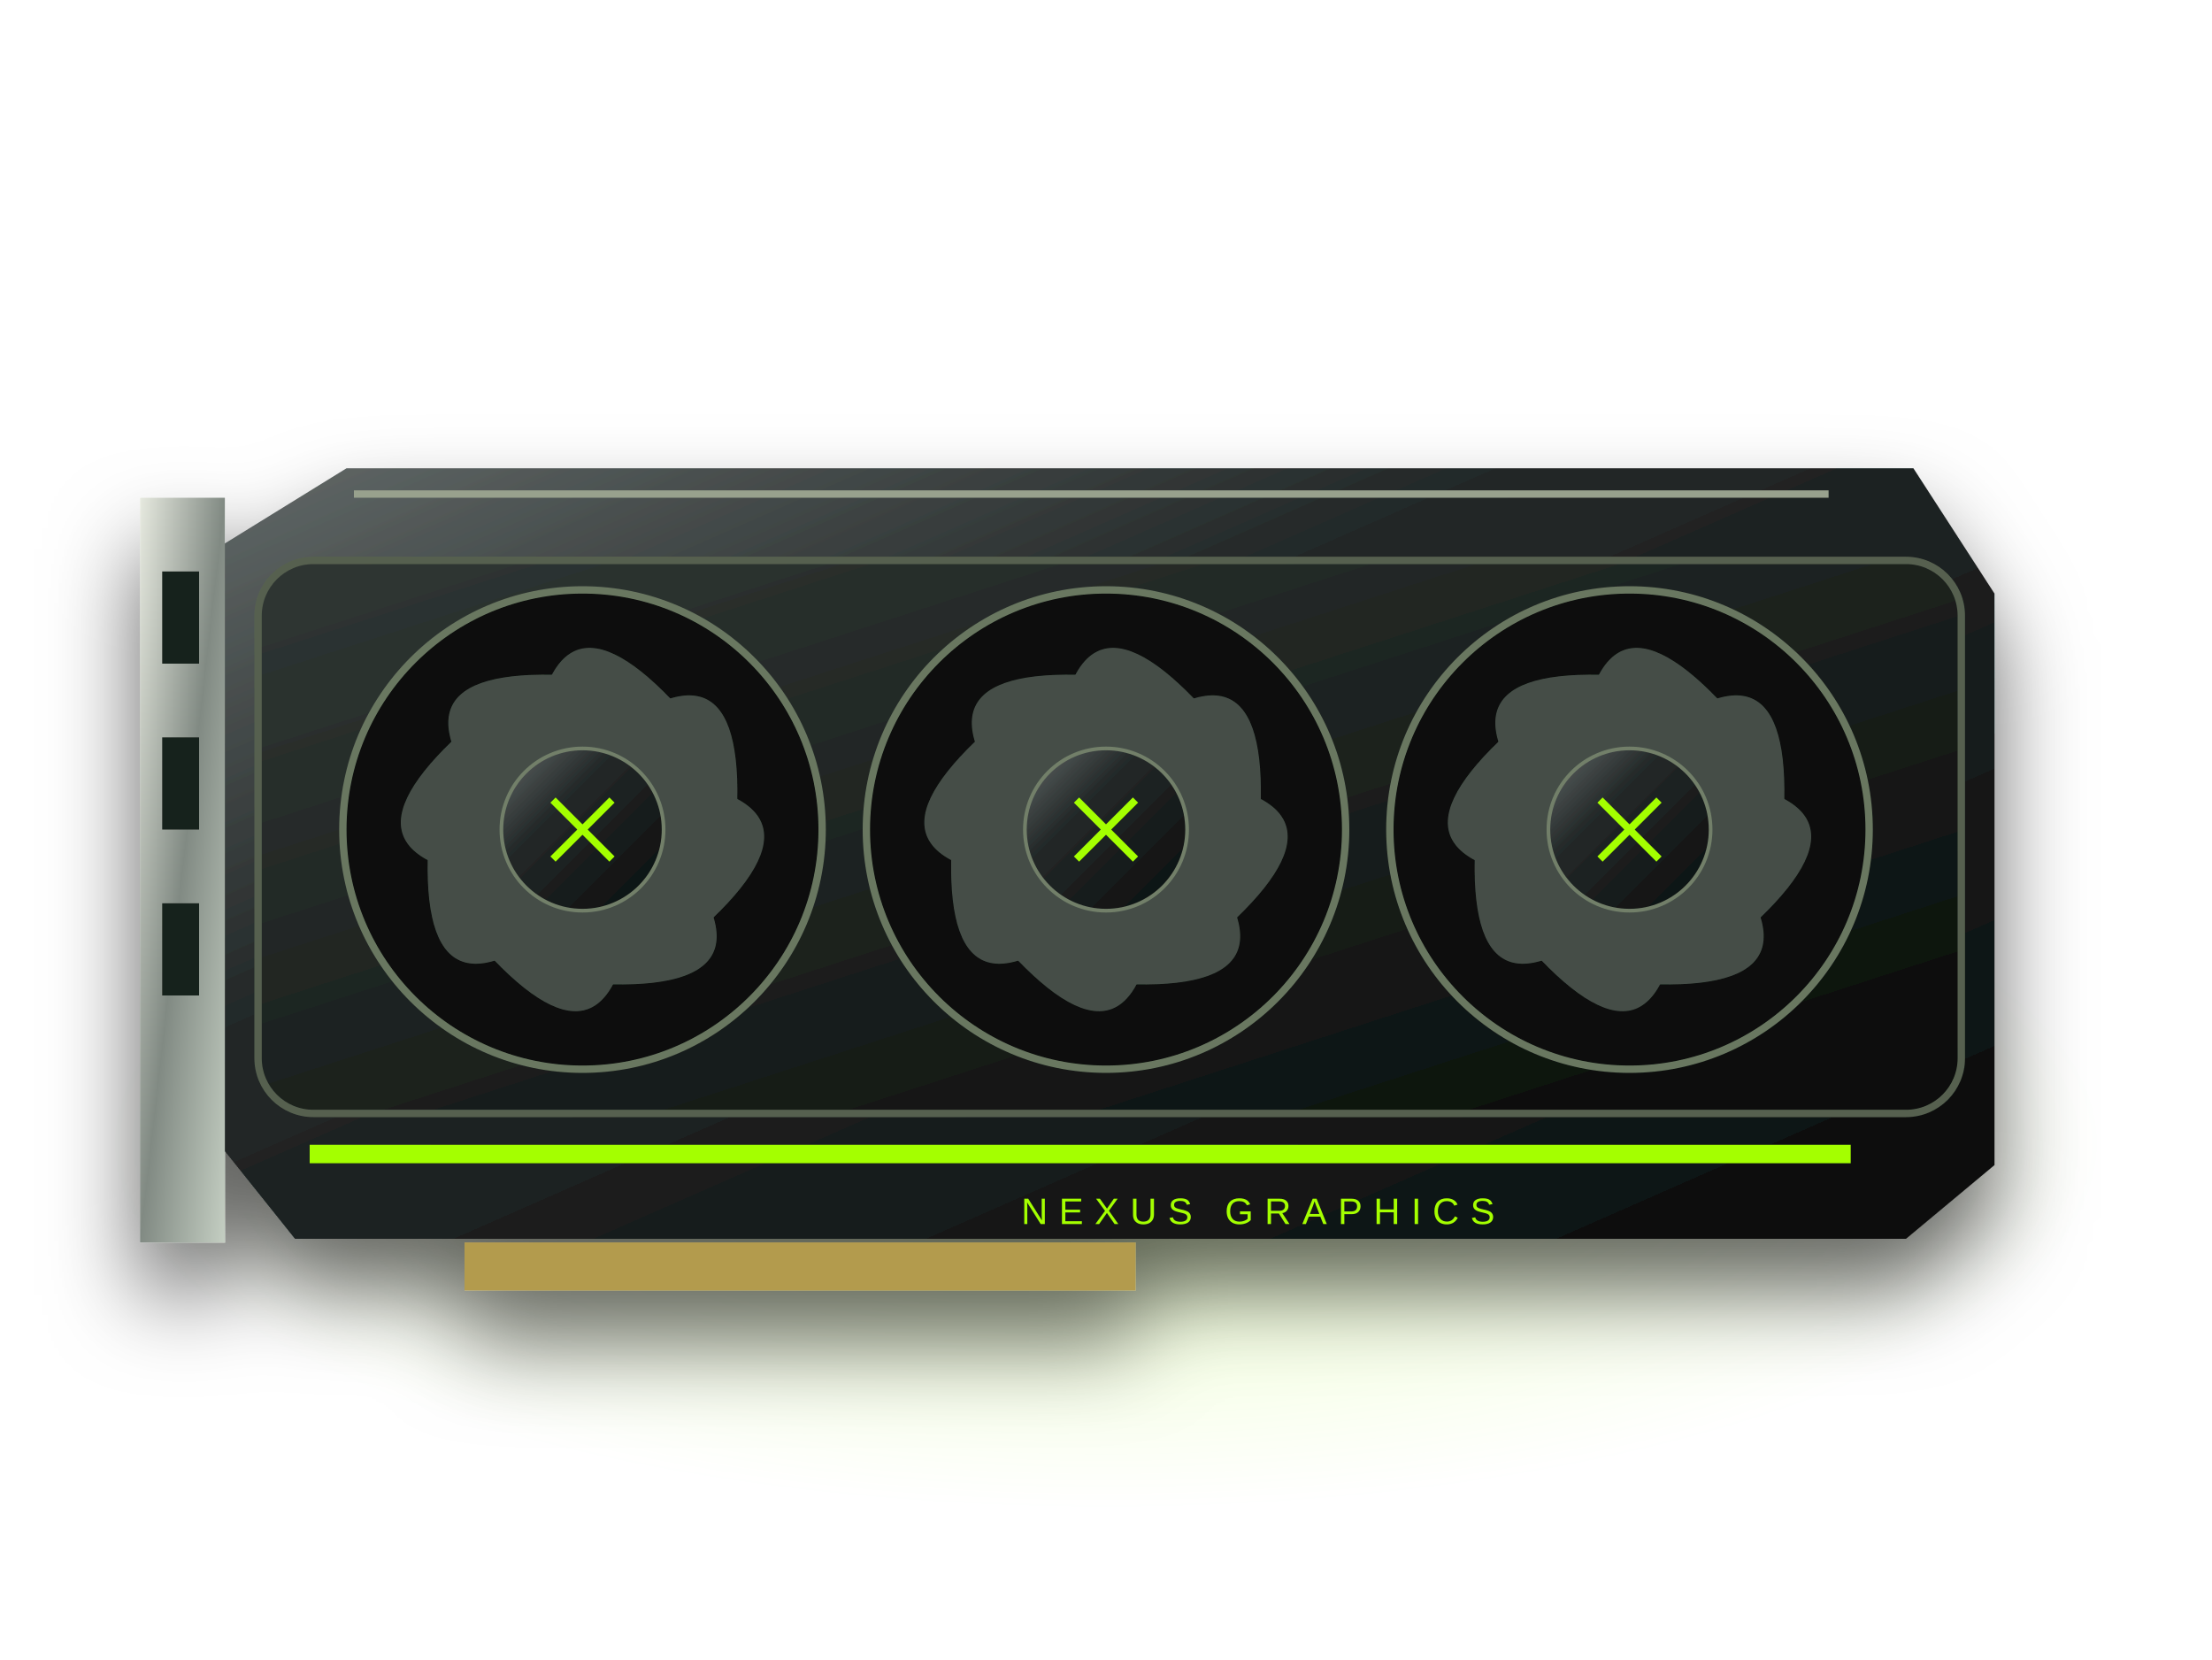
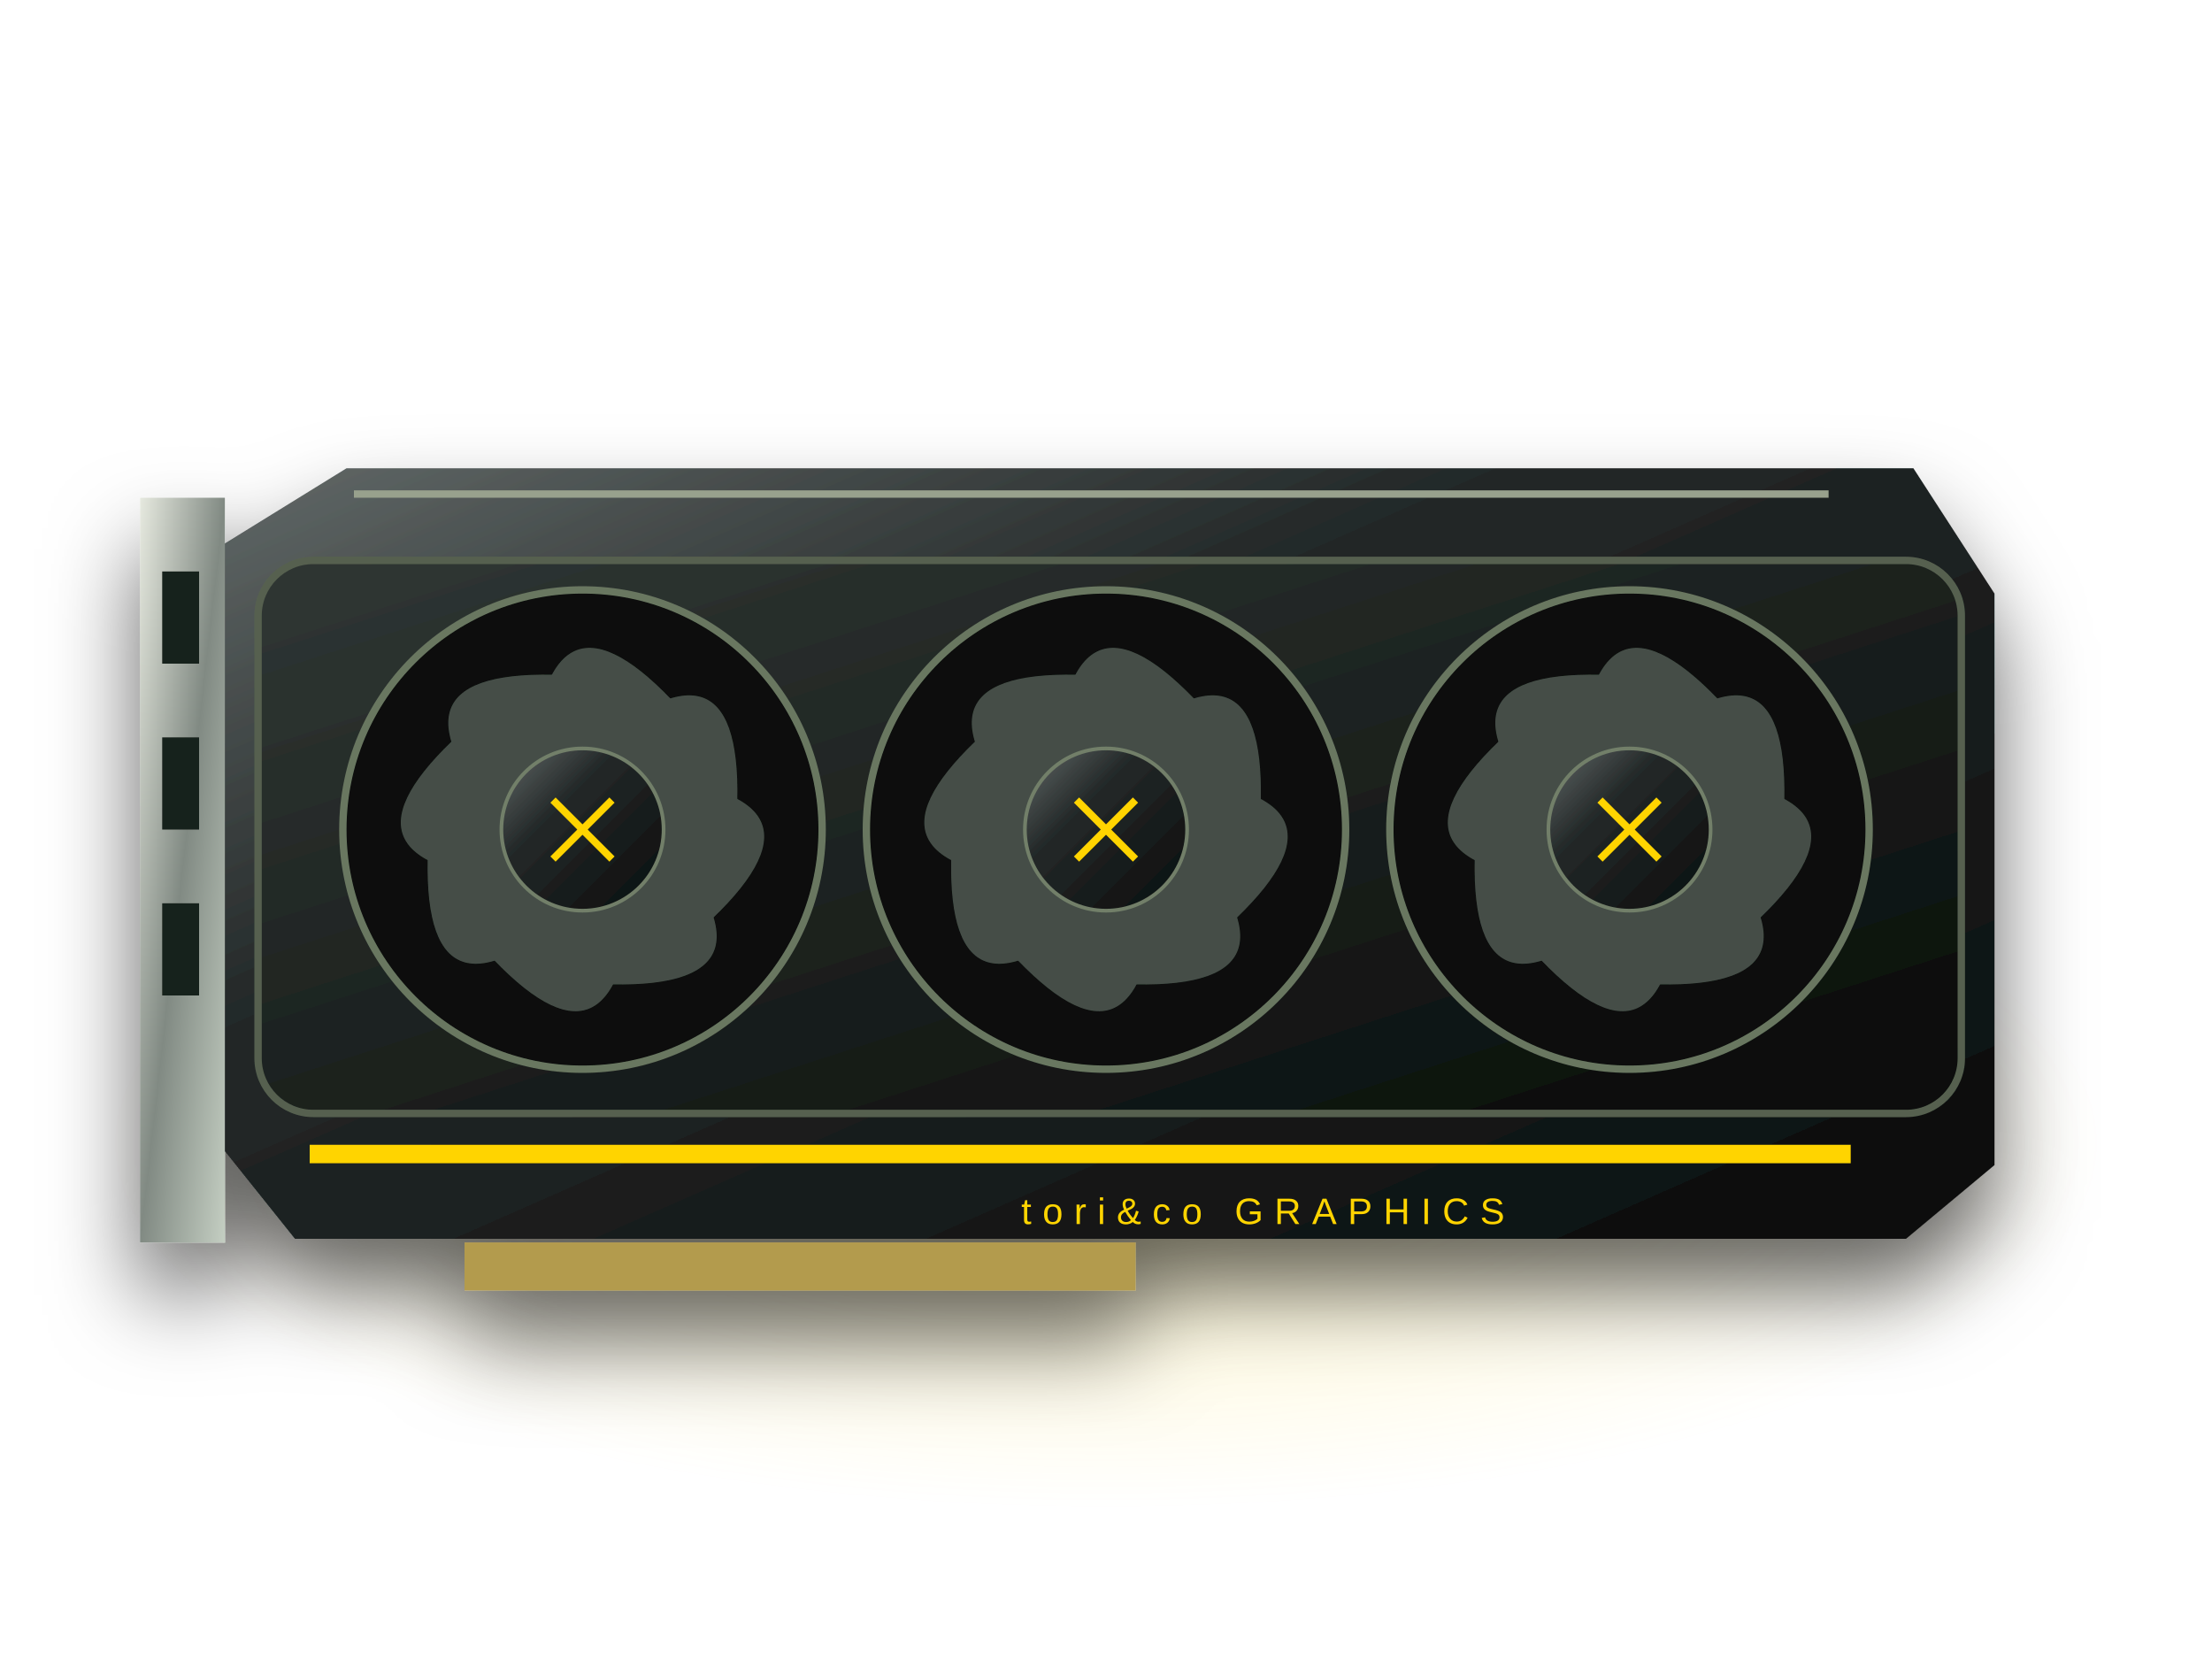
<svg xmlns="http://www.w3.org/2000/svg" viewBox="0 0 600 450">
  <defs>
    <linearGradient id="metal" x1="0" y1="0" x2="1" y2="1">
      <stop stop-color="#626968" />
      <stop offset=".35" stop-color="#242929" />
      <stop offset="1" stop-color="#090c0c" />
    </linearGradient>
    <linearGradient id="dark" x1="0" y1="0" x2="1" y2="1">
      <stop stop-color="#303734" />
      <stop offset="1" stop-color="#070b09" />
    </linearGradient>
    <linearGradient id="silver" x1="0" y1="0" x2="1" y2="1">
      <stop stop-color="#e6e9df" />
      <stop offset=".5" stop-color="#818a83" />
      <stop offset="1" stop-color="#c4cec2" />
    </linearGradient>
    <radialGradient id="glow">
-       <stop stop-color="#a4ff00" stop-opacity=".22" />
-       <stop offset="1" stop-color="#a4ff00" stop-opacity="0" />
+       <stop stop-color="#ffd400" stop-opacity=".22" />
+       <stop offset="1" stop-color="#ffd400" stop-opacity="0" />
    </radialGradient>
    <filter id="shadow" x="-50%" y="-50%" width="200%" height="200%">
      <feDropShadow dx="0" dy="14" stdDeviation="12" flood-color="#000" flood-opacity=".6" />
    </filter>
  </defs>
  <ellipse cx="300" cy="310" rx="270" ry="100" fill="url(#glow)" />
  <g filter="url(#shadow)">
    <path d="M60 148l34-21h425l22 34v155l-24 20H80l-20-25z" fill="url(#metal)" />
    <rect x="70" y="152" width="462" height="150" rx="15" fill="url(#dark)" stroke="#56614f" stroke-width="2" />
    <circle cx="158" cy="225" r="65" fill="#090c0a" stroke="#697761" stroke-width="2" />
    <path d="M158 205 Q201 167 200 217 Q193 246 158 225Z" fill="#444e47" transform="rotate(0 158 225)" />
    <path d="M158 205 Q201 167 200 217 Q193 246 158 225Z" fill="#444e47" transform="rotate(45 158 225)" />
    <path d="M158 205 Q201 167 200 217 Q193 246 158 225Z" fill="#444e47" transform="rotate(90 158 225)" />
    <path d="M158 205 Q201 167 200 217 Q193 246 158 225Z" fill="#444e47" transform="rotate(135 158 225)" />
    <path d="M158 205 Q201 167 200 217 Q193 246 158 225Z" fill="#444e47" transform="rotate(180 158 225)" />
    <path d="M158 205 Q201 167 200 217 Q193 246 158 225Z" fill="#444e47" transform="rotate(225 158 225)" />
    <path d="M158 205 Q201 167 200 217 Q193 246 158 225Z" fill="#444e47" transform="rotate(270 158 225)" />
    <path d="M158 205 Q201 167 200 217 Q193 246 158 225Z" fill="#444e47" transform="rotate(315 158 225)" />
    <circle cx="158" cy="225" r="22" fill="url(#metal)" stroke="#727f69" />
-     <path d="M150 217l16 16m0-16-16 16" stroke="#a4ff00" stroke-width="2" />
+     <path d="M150 217l16 16m0-16-16 16" stroke="#ffd400" stroke-width="2" />
    <circle cx="300" cy="225" r="65" fill="#090c0a" stroke="#697761" stroke-width="2" />
    <path d="M300 205 Q343 167 342 217 Q335 246 300 225Z" fill="#444e47" transform="rotate(0 300 225)" />
    <path d="M300 205 Q343 167 342 217 Q335 246 300 225Z" fill="#444e47" transform="rotate(45 300 225)" />
    <path d="M300 205 Q343 167 342 217 Q335 246 300 225Z" fill="#444e47" transform="rotate(90 300 225)" />
    <path d="M300 205 Q343 167 342 217 Q335 246 300 225Z" fill="#444e47" transform="rotate(135 300 225)" />
    <path d="M300 205 Q343 167 342 217 Q335 246 300 225Z" fill="#444e47" transform="rotate(180 300 225)" />
    <path d="M300 205 Q343 167 342 217 Q335 246 300 225Z" fill="#444e47" transform="rotate(225 300 225)" />
    <path d="M300 205 Q343 167 342 217 Q335 246 300 225Z" fill="#444e47" transform="rotate(270 300 225)" />
    <path d="M300 205 Q343 167 342 217 Q335 246 300 225Z" fill="#444e47" transform="rotate(315 300 225)" />
    <circle cx="300" cy="225" r="22" fill="url(#metal)" stroke="#727f69" />
-     <path d="M292 217l16 16m0-16-16 16" stroke="#a4ff00" stroke-width="2" />
+     <path d="M292 217l16 16m0-16-16 16" stroke="#ffd400" stroke-width="2" />
    <circle cx="442" cy="225" r="65" fill="#090c0a" stroke="#697761" stroke-width="2" />
    <path d="M442 205 Q485 167 484 217 Q477 246 442 225Z" fill="#444e47" transform="rotate(0 442 225)" />
    <path d="M442 205 Q485 167 484 217 Q477 246 442 225Z" fill="#444e47" transform="rotate(45 442 225)" />
    <path d="M442 205 Q485 167 484 217 Q477 246 442 225Z" fill="#444e47" transform="rotate(90 442 225)" />
    <path d="M442 205 Q485 167 484 217 Q477 246 442 225Z" fill="#444e47" transform="rotate(135 442 225)" />
    <path d="M442 205 Q485 167 484 217 Q477 246 442 225Z" fill="#444e47" transform="rotate(180 442 225)" />
    <path d="M442 205 Q485 167 484 217 Q477 246 442 225Z" fill="#444e47" transform="rotate(225 442 225)" />
    <path d="M442 205 Q485 167 484 217 Q477 246 442 225Z" fill="#444e47" transform="rotate(270 442 225)" />
    <path d="M442 205 Q485 167 484 217 Q477 246 442 225Z" fill="#444e47" transform="rotate(315 442 225)" />
    <circle cx="442" cy="225" r="22" fill="url(#metal)" stroke="#727f69" />
-     <path d="M434 217l16 16m0-16-16 16" stroke="#a4ff00" stroke-width="2" />
-     <path d="M84 313h418" stroke="#a4ff00" stroke-width="5" />
-     <text x="277" y="332" fill="#a4ff00" font-family="Arial" font-size="10" letter-spacing="3">NEXUS GRAPHICS</text>
+     <path d="M434 217l16 16m0-16-16 16" stroke="#ffd400" stroke-width="2" />
+     <path d="M84 313h418" stroke="#ffd400" stroke-width="5" />
+     <text x="277" y="332" fill="#ffd400" font-family="Arial" font-size="10" letter-spacing="3">tori&amp;co GRAPHICS</text>
    <path d="M126 337h182v13H126z" fill="#b39b4d" />
    <path d="M38 135h23v202H38z" fill="url(#silver)" />
    <path d="M44 155h10v25H44zm0 45h10v25H44zm0 45h10v25H44z" fill="#17201a" />
    <path d="M96 134h400" stroke="#98a18d" stroke-width="2" />
  </g>
</svg>
